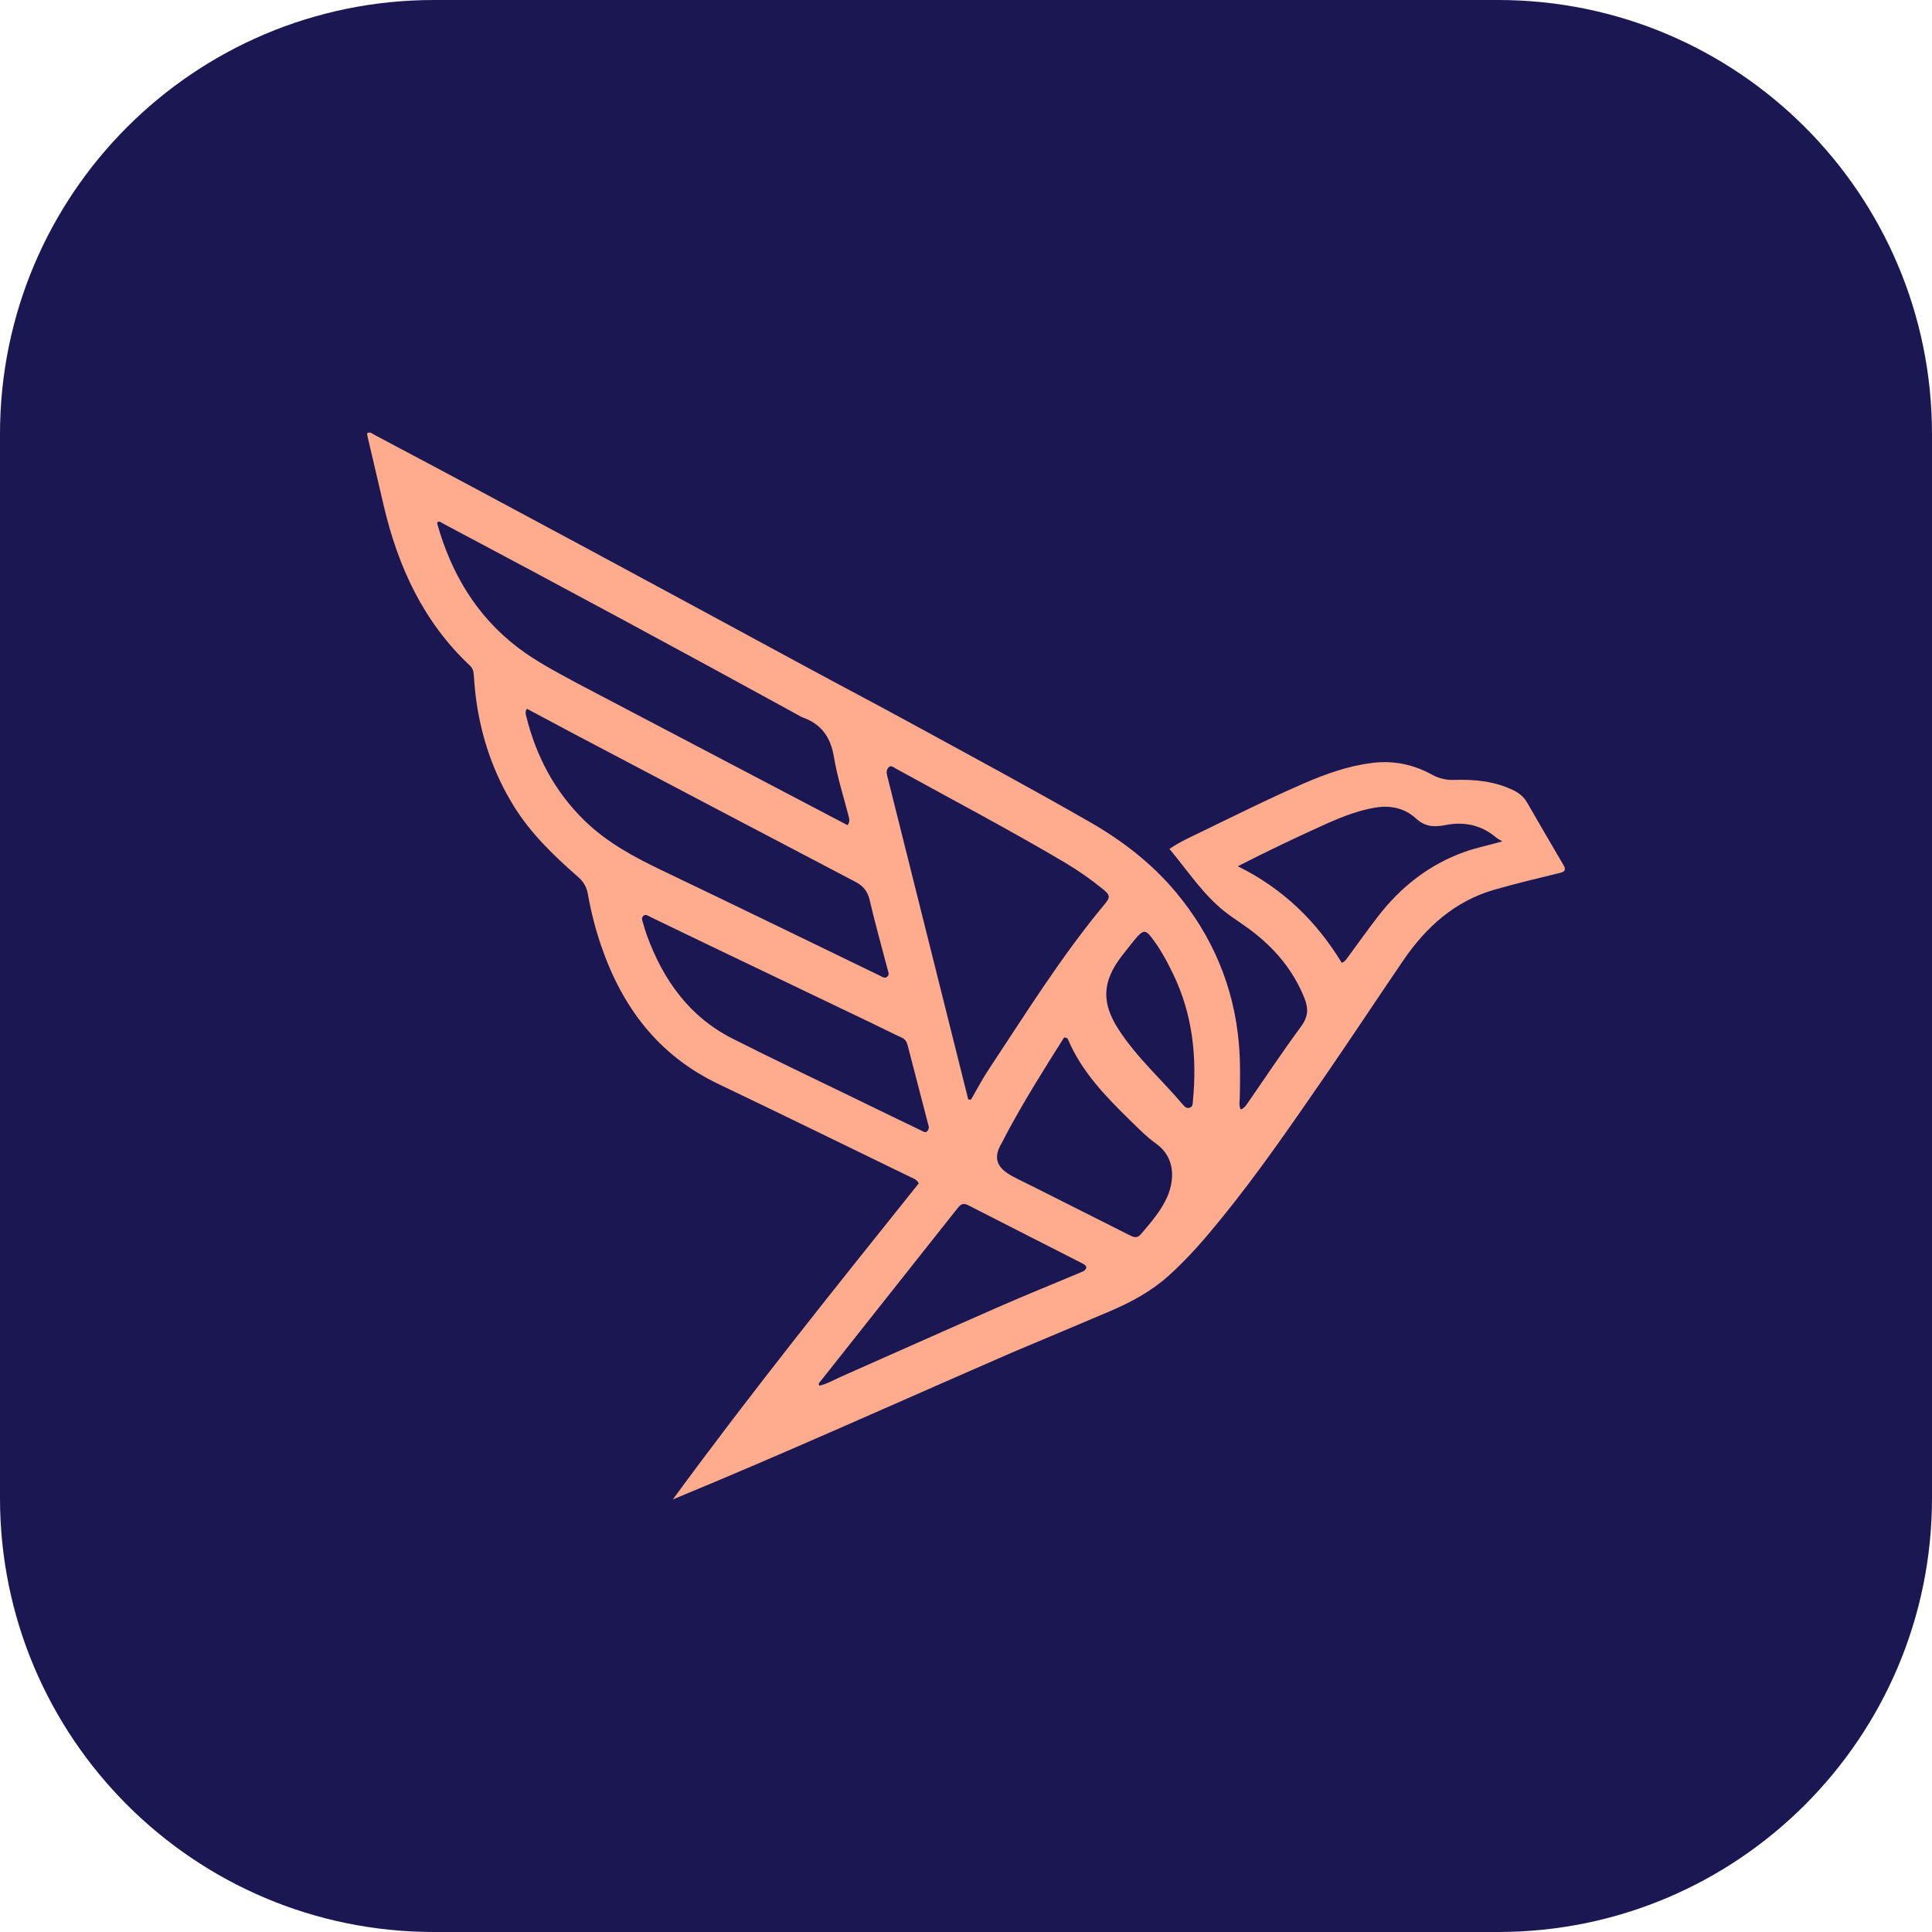
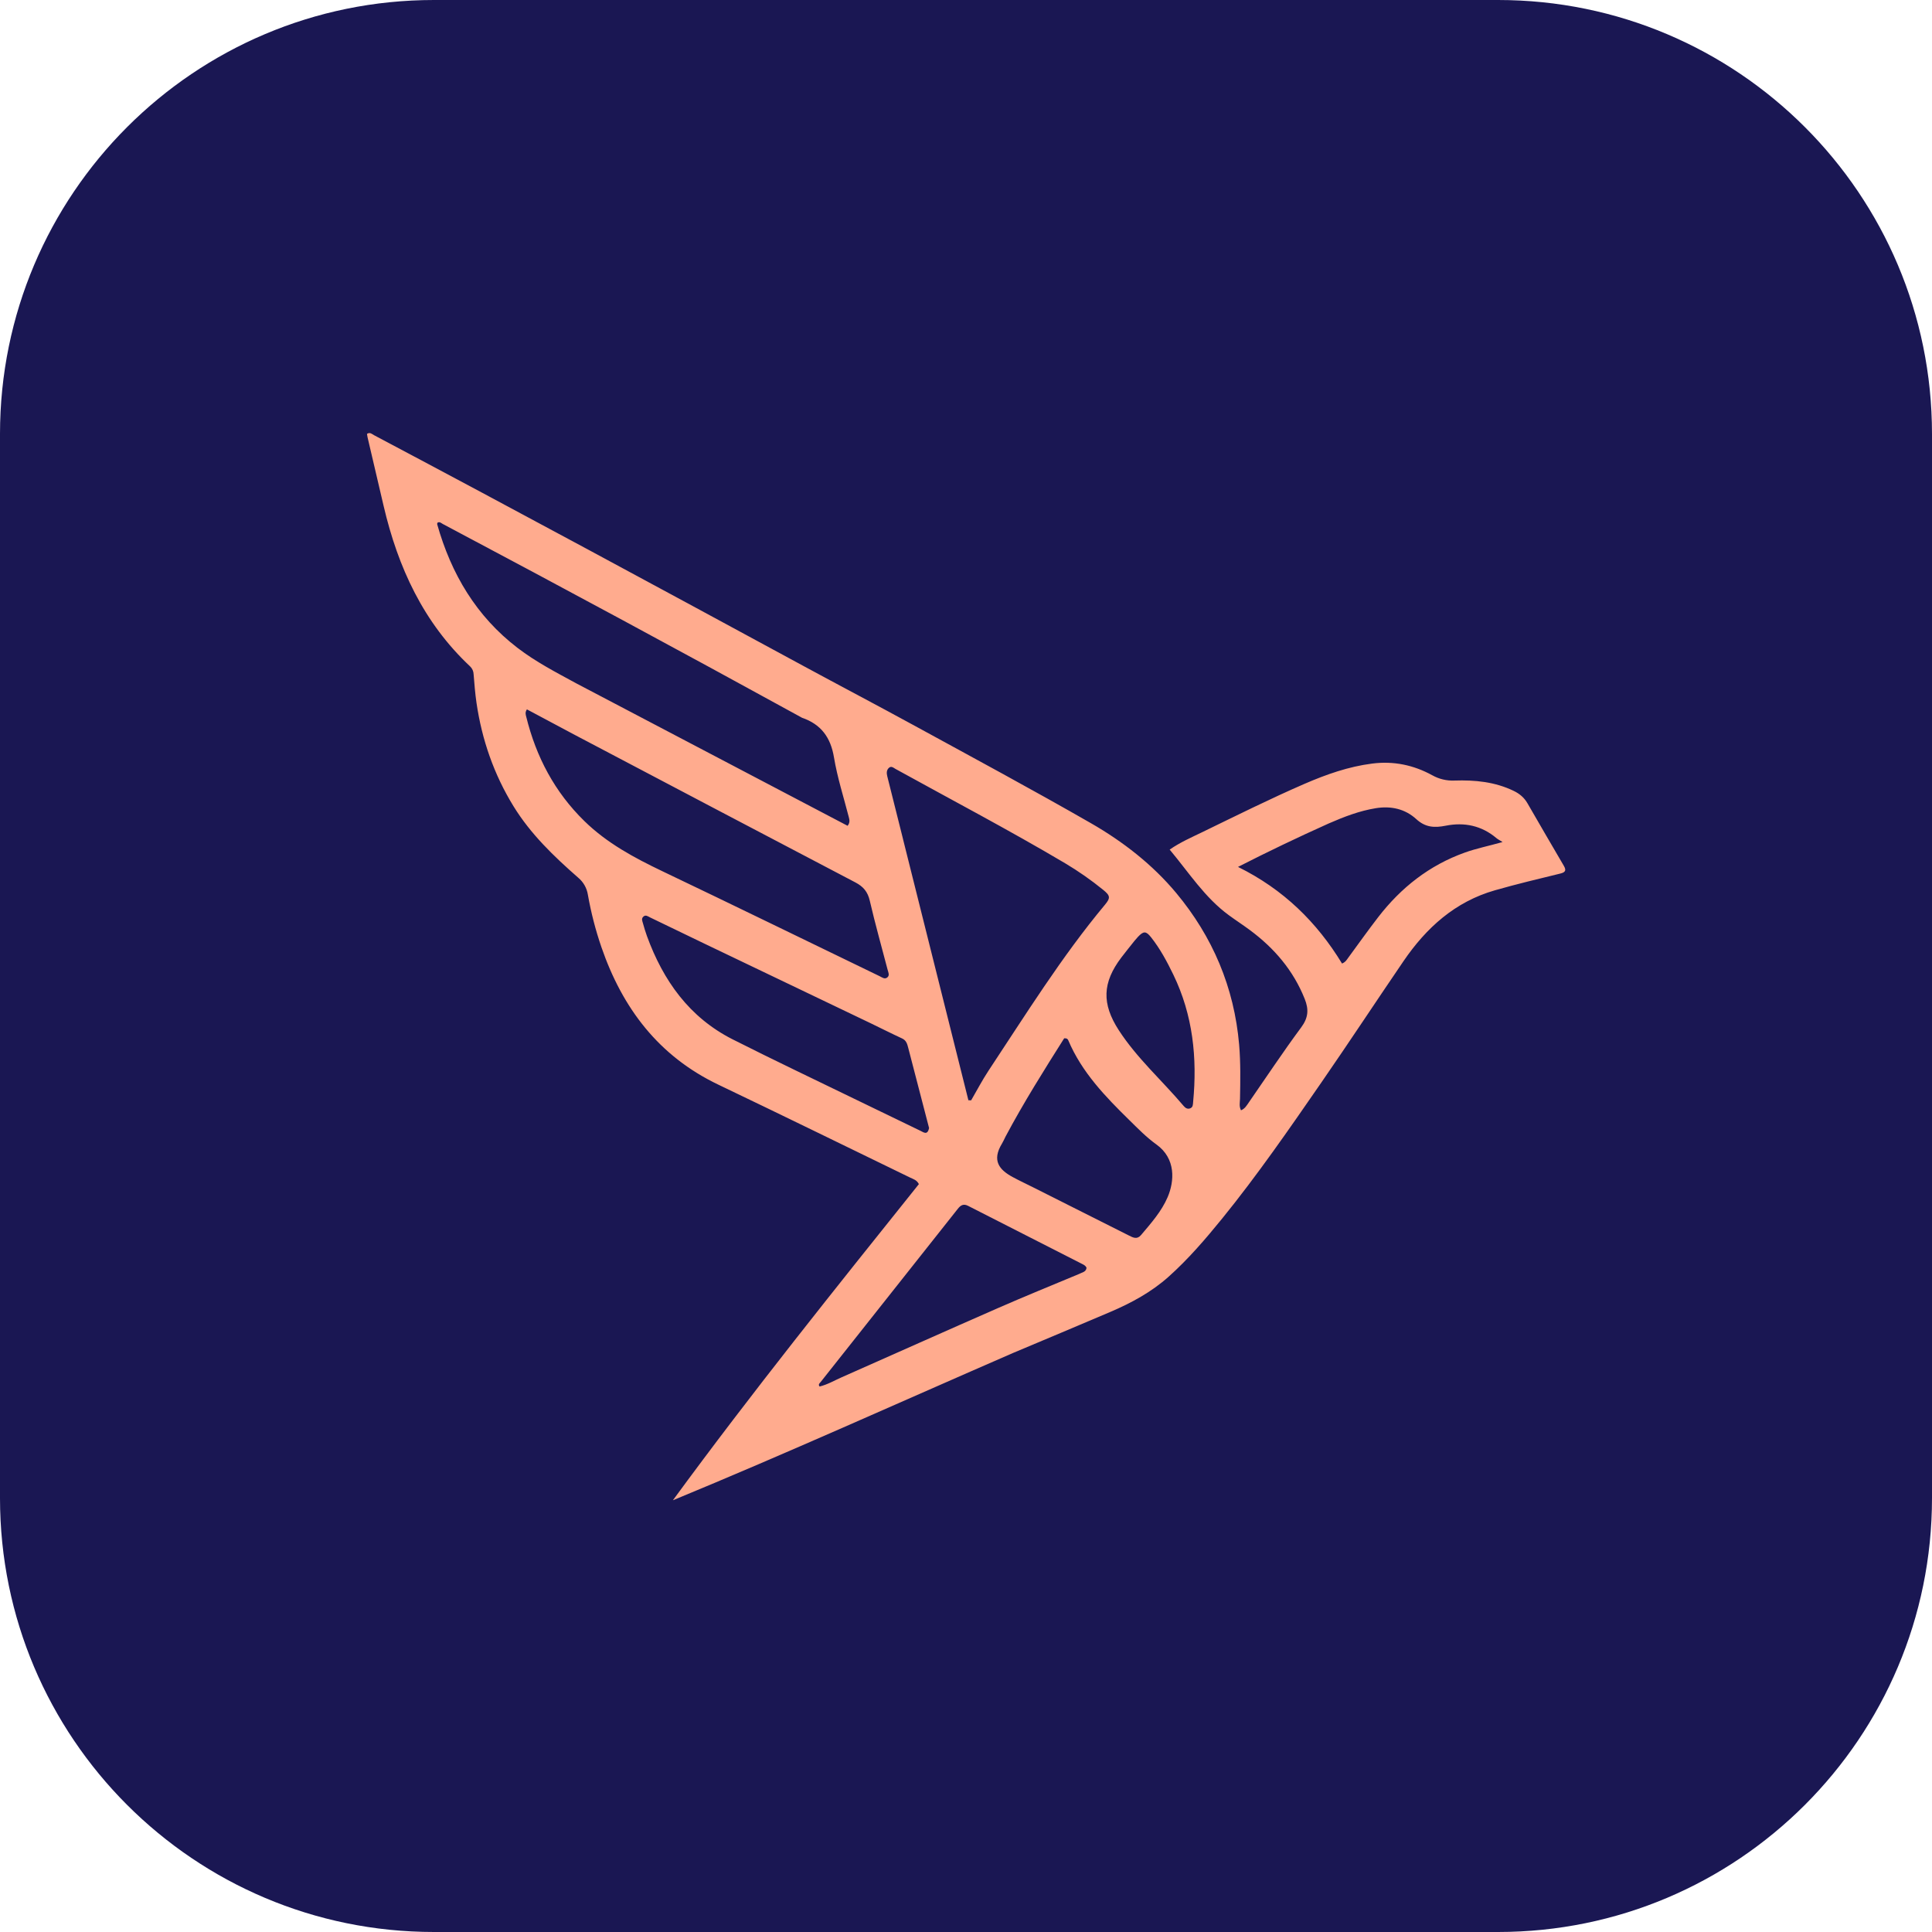
<svg xmlns="http://www.w3.org/2000/svg" width="1024" height="1024" aria-labelledby="at ad" role="img" viewBox="0 0 1024 1024">
  <rect width="1024" height="1024" fill="#1a1753" rx="230" />
-   <path fill="currentColor" fill-rule="nonzero" d="M536.74 716.73c-60.13 26.14-119.6 53.05-180.12 78 41.9-57.23 86.24-112.4 130.35-167.53-1.17-2.21-2.95-2.63-4.45-3.36-33.93-16.48-67.8-33.07-101.84-49.34-31.59-15.1-50.8-40.52-61.94-72.88a185 185 0 0 1-7.16-27.73 14.7 14.7 0 0 0-5.1-9.02c-12.92-11.32-25.28-23.16-34.37-37.97-10.36-16.88-16.7-35.19-19.55-54.73-.73-4.98-1.12-10.01-1.52-15.03a6 6 0 0 0-1.85-4.23c-24.75-23.21-38.23-52.5-45.83-84.97l-8.51-36.41c-.15-.62-.2-1.25-.3-1.86 1.65-1.03 2.69.16 3.76.73 75.95 40.23 151.54 81.12 227.11 122.06 19.74 10.69 39.61 21.12 59.3 31.88 31.23 17.07 62.58 33.93 93.43 51.65 16.97 9.75 32.63 21.93 45.14 36.94 19.28 23.13 30.77 50.04 33.36 80.42.82 9.57.64 19.1.46 28.67-.04 1.93-.57 3.93.53 6.07 2.04-.8 3.01-2.53 4.1-4.1 9.24-13.32 18.18-26.85 27.82-39.87 3.76-5.07 4.06-9.46 1.85-15-6.05-15.18-16.19-27-29.16-36.6-3.63-2.68-7.43-5.14-11.07-7.8-12.76-9.34-21.13-22.57-31.34-34.77 5.66-3.9 11.5-6.43 17.17-9.18 18.04-8.75 35.98-17.72 54.39-25.69 11.47-4.97 23.18-9.1 35.72-10.7 11.4-1.46 21.96.77 31.87 6.2a22 22 0 0 0 11.74 2.79c10.84-.35 21.48.66 31.45 5.5 3.1 1.5 5.51 3.55 7.24 6.55a5354 5354 0 0 0 19.24 33.07c1.34 2.3 1.07 3.45-1.78 4.15-11.6 2.83-23.23 5.6-34.7 8.89-21.1 6.03-36.36 19.84-48.44 37.54-14.6 21.4-28.84 43.05-43.56 64.35-16.92 24.48-33.82 49-52.6 72.1-8.77 10.82-17.84 21.4-28.3 30.75-9.18 8.2-19.73 13.9-30.88 18.66-17.1 7.3-34.25 14.46-51.66 21.8m-58.22-272.48 34.68 138.51 1.46.05c3.05-5.23 5.84-10.64 9.18-15.68 19.8-29.88 38.71-60.37 61.73-87.98 3-3.61 2.8-4.8-.95-7.85a168 168 0 0 0-20.23-14.14c-29.48-17.45-59.8-33.38-89.8-49.93-1.08-.6-2.27-1.8-3.58-.52-1.29 1.24-1.18 2.88-.78 4.48 2.69 10.82 5.4 21.63 8.29 33.06m-172.97-82.3 143.64 75.4c1.37-1.76 1-3.15.64-4.59-2.7-10.53-6.08-20.95-7.85-31.63-1.76-10.64-6.89-17.58-16.96-21.03q-.18-.09-.35-.2A14924 14924 0 0 0 234.7 277.42c-.86-.46-1.7-1.4-2.86-.64-.04.3-.17.58-.1.8 7.41 26.28 20.68 48.76 42.65 65.57 9.53 7.29 20.14 12.8 31.16 18.8m-.86 27.26-25.42-13.55c-1.07 1.64-.64 2.8-.36 3.94 5.24 21.23 15.08 39.87 30.82 55.25 11.96 11.7 26.38 19.43 41.32 26.57 38.45 18.36 76.74 37.06 115.1 55.6 1.27.62 2.66 1.8 4.05.7 1.42-1.11.56-2.7.2-4.07-3.18-12.2-6.62-24.34-9.46-36.61-1.1-4.75-3.44-7.5-7.65-9.7-49.4-25.87-98.74-51.87-148.6-78.13m187.66 208.26q-5.48-21.18-11-42.35c-.53-2.03-.98-4.05-3.3-5.1-5.55-2.55-10.98-5.33-16.48-7.97q-44.2-21.15-88.37-42.32c-9.57-4.59-19.11-9.26-28.7-13.84-1.1-.53-2.33-1.62-3.62-.33-1.05 1.05-.44 2.28-.14 3.39a91 91 0 0 0 2.14 6.84c8.63 23.63 22.46 43.1 45.4 54.71 21.68 10.97 43.65 21.37 65.5 32a5830 5830 0 0 0 34.05 16.48c1.61.77 3.7 2.54 4.52-1.5m40.43 4.74c-.6 1.19-1.12 2.42-1.81 3.55-5.45 8.94-1.46 13.85 5.76 17.73 3.62 1.95 7.35 3.7 11.03 5.54q25.26 12.69 50.5 25.41c2.22 1.12 4.3 2.23 6.4-.24 5.32-6.3 10.84-12.47 14.12-20.13 3.57-8.33 4.5-20.4-5.98-27.9-5.15-3.67-9.66-8.3-14.2-12.76-12.83-12.57-25.29-25.45-32.46-42.36-.26-.62-.64-1.18-2.18-1.13-10.59 16.77-21.4 33.87-31.18 52.3m171.17-166.04a1059 1059 0 0 0-47.9 22.94c24.14 11.91 41.84 29.37 55.12 51.2 1.92-.81 2.53-2.04 3.3-3.1 5.28-7.16 10.42-14.41 15.85-21.45 12.11-15.69 27.11-27.53 45.96-34.27 6.07-2.17 12.4-3.42 19.95-5.55-1.68-1.06-2.53-1.47-3.23-2.06-7.87-6.66-17.03-8.55-26.87-6.6-5.91 1.16-10.73 1-15.6-3.47-5.9-5.42-13.37-7.13-21.5-5.8-8.6 1.4-16.62 4.46-25.08 8.16M571.79 674.83c1.53-.86 3.7-.97 4-3.25-.47-1.19-1.49-1.63-2.41-2.1-20.1-10.26-40.24-20.46-60.33-30.74-2.43-1.25-3.92-.41-5.41 1.48l-72.7 91.8c-.5.63-1.51 1.26-.6 2.43 4.17-1 7.85-3.2 11.72-4.9 27.67-12.24 55.29-24.6 83-36.75 13.97-6.12 28.1-11.86 42.73-17.97m29.34-176.45c-2.3 2.92-4.65 5.79-6.9 8.75-10.09 13.33-10.42 24.5-1.4 38.46 9.66 14.94 22.98 26.7 34.36 40.15.88 1.05 1.97 1.89 3.47 1.34 1.57-.58 1.48-2.07 1.6-3.36 2.24-23.38-.1-46.06-10.48-67.48-3.36-6.93-6.98-13.72-11.78-19.79-2.69-3.39-3.97-3.4-6.93-.3-.55.58-1.06 1.2-1.94 2.23" color="#ffab8e" />
+   <path fill="currentColor" fill-rule="nonzero" d="M536.82 717.15c-60.15 26.16-119.63 53.08-180.17 78.03 41.92-57.25 86.27-112.44 130.38-167.58-1.16-2.22-2.94-2.63-4.45-3.36-33.94-16.48-67.83-33.08-101.87-49.36-31.6-15.1-50.81-40.53-61.96-72.9a185 185 0 0 1-7.16-27.74 14.7 14.7 0 0 0-5.1-9.02c-12.92-11.32-25.29-23.17-34.38-37.99-10.36-16.88-16.7-35.2-19.56-54.73-.73-4.99-1.11-10.02-1.52-15.05a6 6 0 0 0-1.85-4.23c-24.76-23.21-38.24-52.52-45.84-85q-4.28-18.2-8.52-36.41c-.14-.62-.2-1.26-.29-1.87 1.64-1.02 2.69.17 3.76.74 75.97 40.24 151.59 81.14 227.18 122.1 19.74 10.69 39.62 21.12 59.32 31.89 31.23 17.07 62.6 33.94 93.46 51.66 16.97 9.75 32.63 21.93 45.15 36.95 19.29 23.14 30.77 50.05 33.37 80.45.82 9.57.64 19.1.46 28.67-.04 1.94-.57 3.94.52 6.08 2.05-.8 3.02-2.54 4.11-4.11 9.24-13.32 18.18-26.85 27.83-39.87 3.76-5.08 4.06-9.47 1.85-15.01-6.05-15.19-16.2-27.01-29.17-36.6-3.63-2.69-7.43-5.15-11.07-7.82-12.76-9.34-21.14-22.57-31.35-34.77 5.66-3.91 11.5-6.44 17.17-9.19 18.05-8.75 36-17.72 54.4-25.7 11.48-4.96 23.2-9.1 35.74-10.7 11.4-1.46 21.97.77 31.88 6.2a22 22 0 0 0 11.75 2.8c10.84-.36 21.48.66 31.45 5.5 3.1 1.5 5.52 3.54 7.25 6.55q9.56 16.57 19.24 33.08c1.34 2.3 1.07 3.45-1.78 4.15-11.6 2.83-23.24 5.6-34.72 8.89-21.1 6.03-36.37 19.85-48.45 37.56-14.6 21.4-28.84 43.05-43.57 64.36-16.93 24.49-33.83 49.01-52.6 72.13-8.8 10.82-17.86 21.4-28.32 30.75-9.19 8.2-19.74 13.9-30.9 18.67-17.1 7.3-34.25 14.47-51.67 21.8M478.58 444.6l34.69 138.55 1.46.05c3.05-5.24 5.85-10.64 9.19-15.69 19.8-29.89 38.72-60.39 61.75-88.01 3-3.61 2.8-4.8-.95-7.85a169 169 0 0 0-20.24-14.14c-29.49-17.46-59.83-33.4-89.82-49.95-1.09-.6-2.28-1.8-3.59-.52-1.29 1.24-1.18 2.88-.78 4.48 2.7 10.82 5.4 21.64 8.3 33.08m-173.03-82.34 143.69 75.43c1.37-1.76 1-3.15.63-4.6-2.7-10.52-6.07-20.94-7.85-31.63-1.76-10.65-6.89-17.59-16.97-21.04q-.18-.08-.34-.2a14928 14928 0 0 0-190.03-102.5c-.86-.46-1.7-1.42-2.86-.64-.04.3-.17.57-.11.8 7.42 26.28 20.7 48.77 42.67 65.58 9.53 7.3 20.15 12.81 31.17 18.8m-.86 27.28-25.43-13.56c-1.07 1.64-.64 2.8-.35 3.94 5.24 21.24 15.08 39.89 30.82 55.27 11.97 11.7 26.4 19.44 41.34 26.58 38.46 18.36 76.76 37.07 115.13 55.62 1.27.62 2.66 1.8 4.05.7 1.42-1.12.56-2.7.2-4.08-3.18-12.2-6.62-24.34-9.46-36.62-1.1-4.75-3.44-7.5-7.65-9.7-49.43-25.88-98.77-51.9-148.65-78.15m187.72 208.32q-5.49-21.18-11.01-42.37c-.53-2.03-.98-4.04-3.3-5.1-5.55-2.55-10.98-5.33-16.49-7.97q-44.2-21.15-88.39-42.33c-9.58-4.6-19.12-9.26-28.7-13.85-1.11-.53-2.33-1.62-3.63-.32-1.05 1.05-.44 2.28-.14 3.38.64 2.3 1.32 4.6 2.14 6.85 8.63 23.64 22.47 43.12 45.42 54.73 21.69 10.97 43.66 21.37 65.5 32q17.02 8.3 34.08 16.49c1.61.77 3.7 2.54 4.52-1.5m40.44 4.74c-.6 1.19-1.12 2.42-1.81 3.55-5.45 8.95-1.46 13.86 5.76 17.74 3.63 1.95 7.36 3.7 11.03 5.54q25.28 12.7 50.53 25.42c2.21 1.11 4.3 2.23 6.4-.25 5.31-6.29 10.84-12.47 14.12-20.13 3.56-8.33 4.5-20.4-5.99-27.9-5.15-3.68-9.66-8.31-14.2-12.77-12.83-12.57-25.3-25.46-32.47-42.38-.26-.61-.64-1.17-2.18-1.13-10.59 16.78-21.4 33.89-31.2 52.31m171.23-166.08a1059 1059 0 0 0-47.91 22.95c24.15 11.91 41.85 29.38 55.14 51.22 1.92-.82 2.52-2.04 3.3-3.1 5.27-7.17 10.42-14.43 15.85-21.47 12.11-15.69 27.12-27.53 45.97-34.27 6.08-2.18 12.4-3.43 19.96-5.56-1.68-1.06-2.53-1.47-3.23-2.06-7.87-6.66-17.04-8.55-26.88-6.6-5.91 1.16-10.73 1-15.6-3.47-5.91-5.42-13.38-7.13-21.51-5.8-8.6 1.4-16.62 4.46-25.1 8.16M571.89 675.25c1.53-.87 3.7-.98 4-3.26-.47-1.19-1.48-1.63-2.4-2.1-20.12-10.26-40.26-20.47-60.35-30.75-2.44-1.25-3.92-.4-5.42 1.48-24.23 30.62-48.5 61.21-72.72 91.83-.5.63-1.51 1.26-.6 2.43 4.17-1 7.85-3.2 11.72-4.9 27.68-12.25 55.3-24.61 83.03-36.76 13.97-6.12 28.1-11.87 42.74-17.97m29.35-176.5c-2.3 2.9-4.65 5.78-6.9 8.74-10.1 13.33-10.43 24.51-1.4 38.48 9.66 14.93 22.99 26.7 34.37 40.16.88 1.04 1.97 1.88 3.47 1.33 1.57-.57 1.48-2.06 1.6-3.35 2.24-23.4-.1-46.08-10.48-67.5-3.36-6.94-6.99-13.73-11.79-19.8-2.69-3.4-3.97-3.4-6.93-.3-.55.58-1.06 1.2-1.94 2.23" color="#ffab8e" />
</svg>
